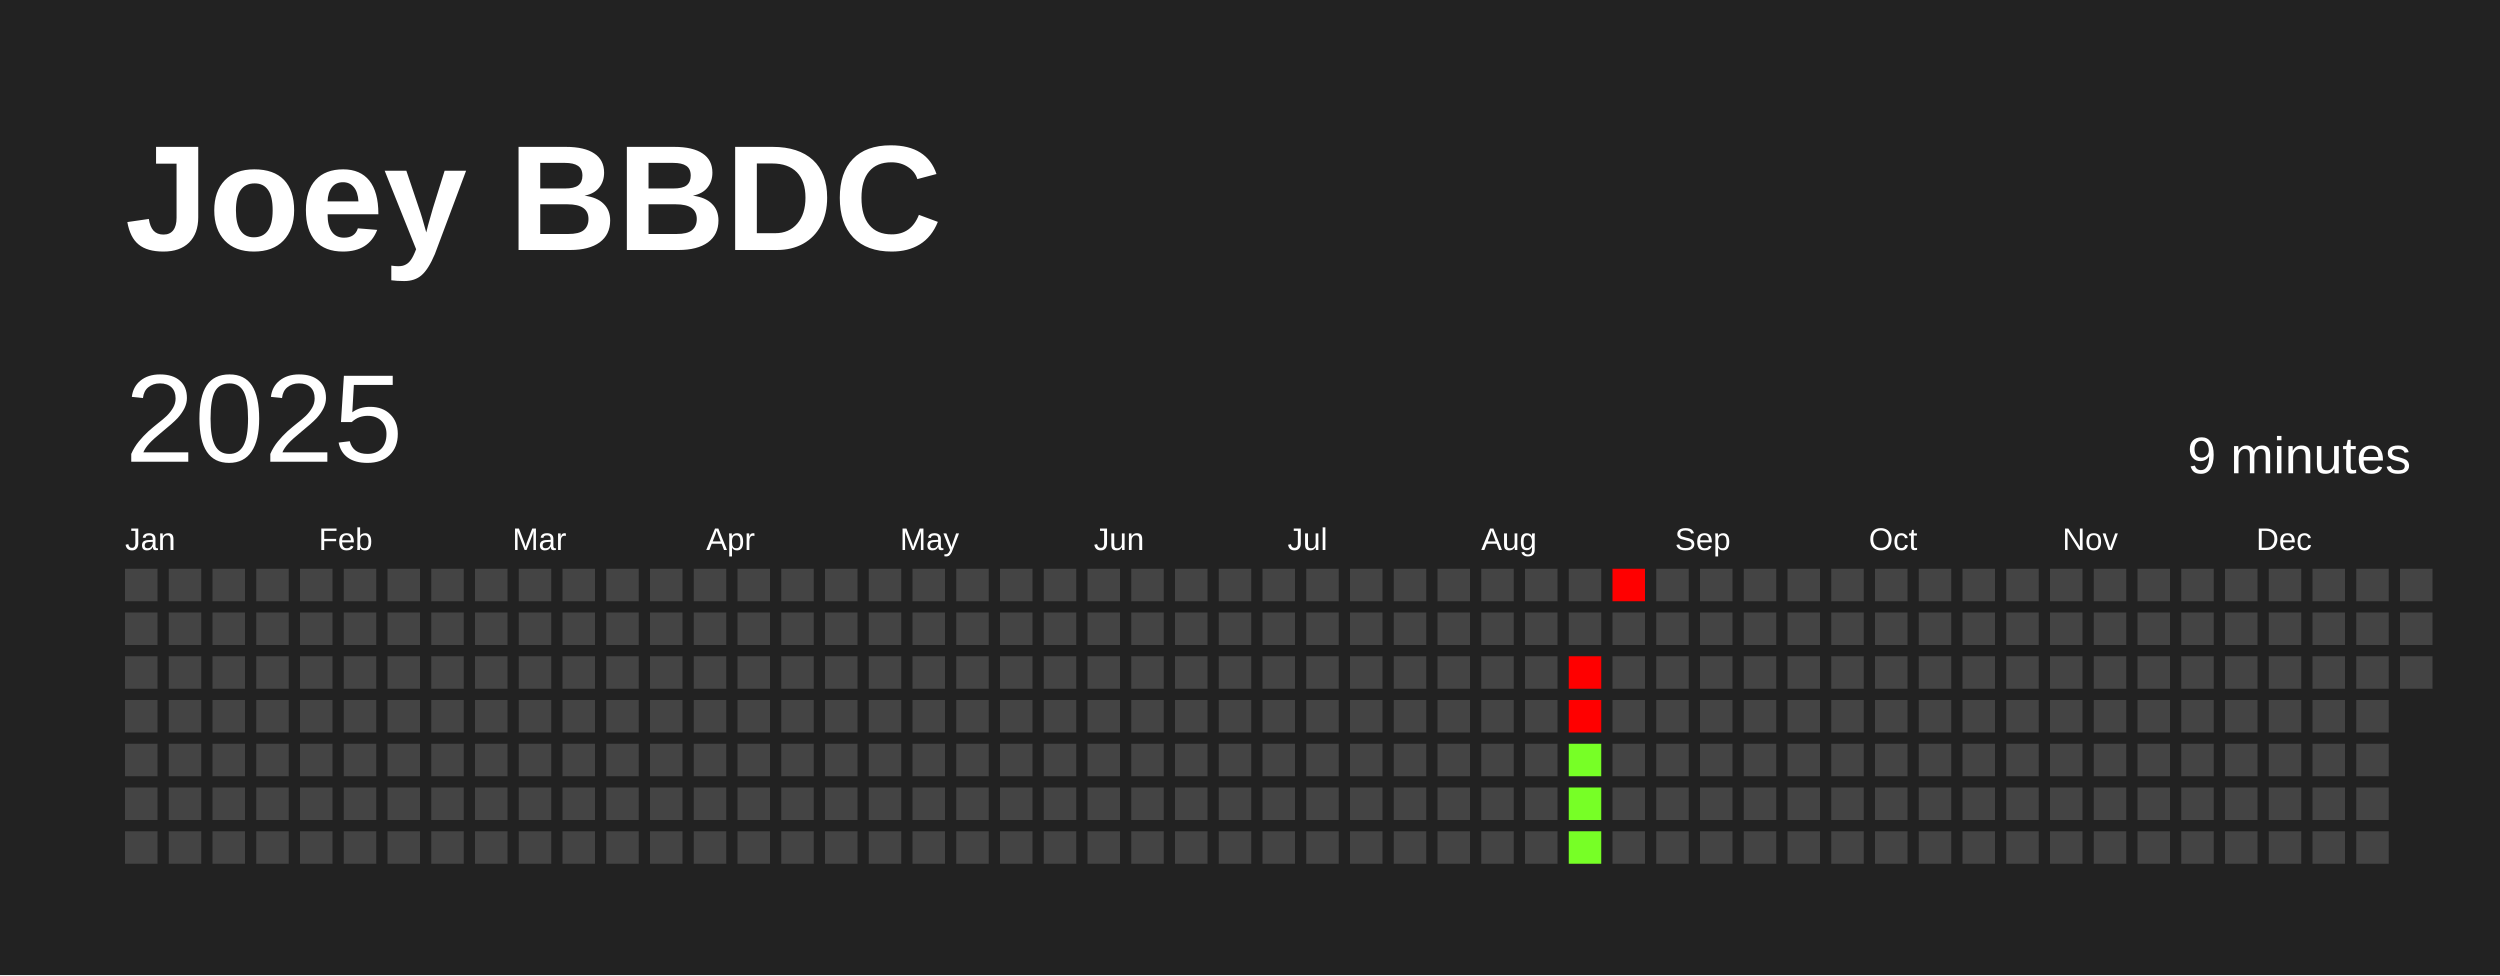
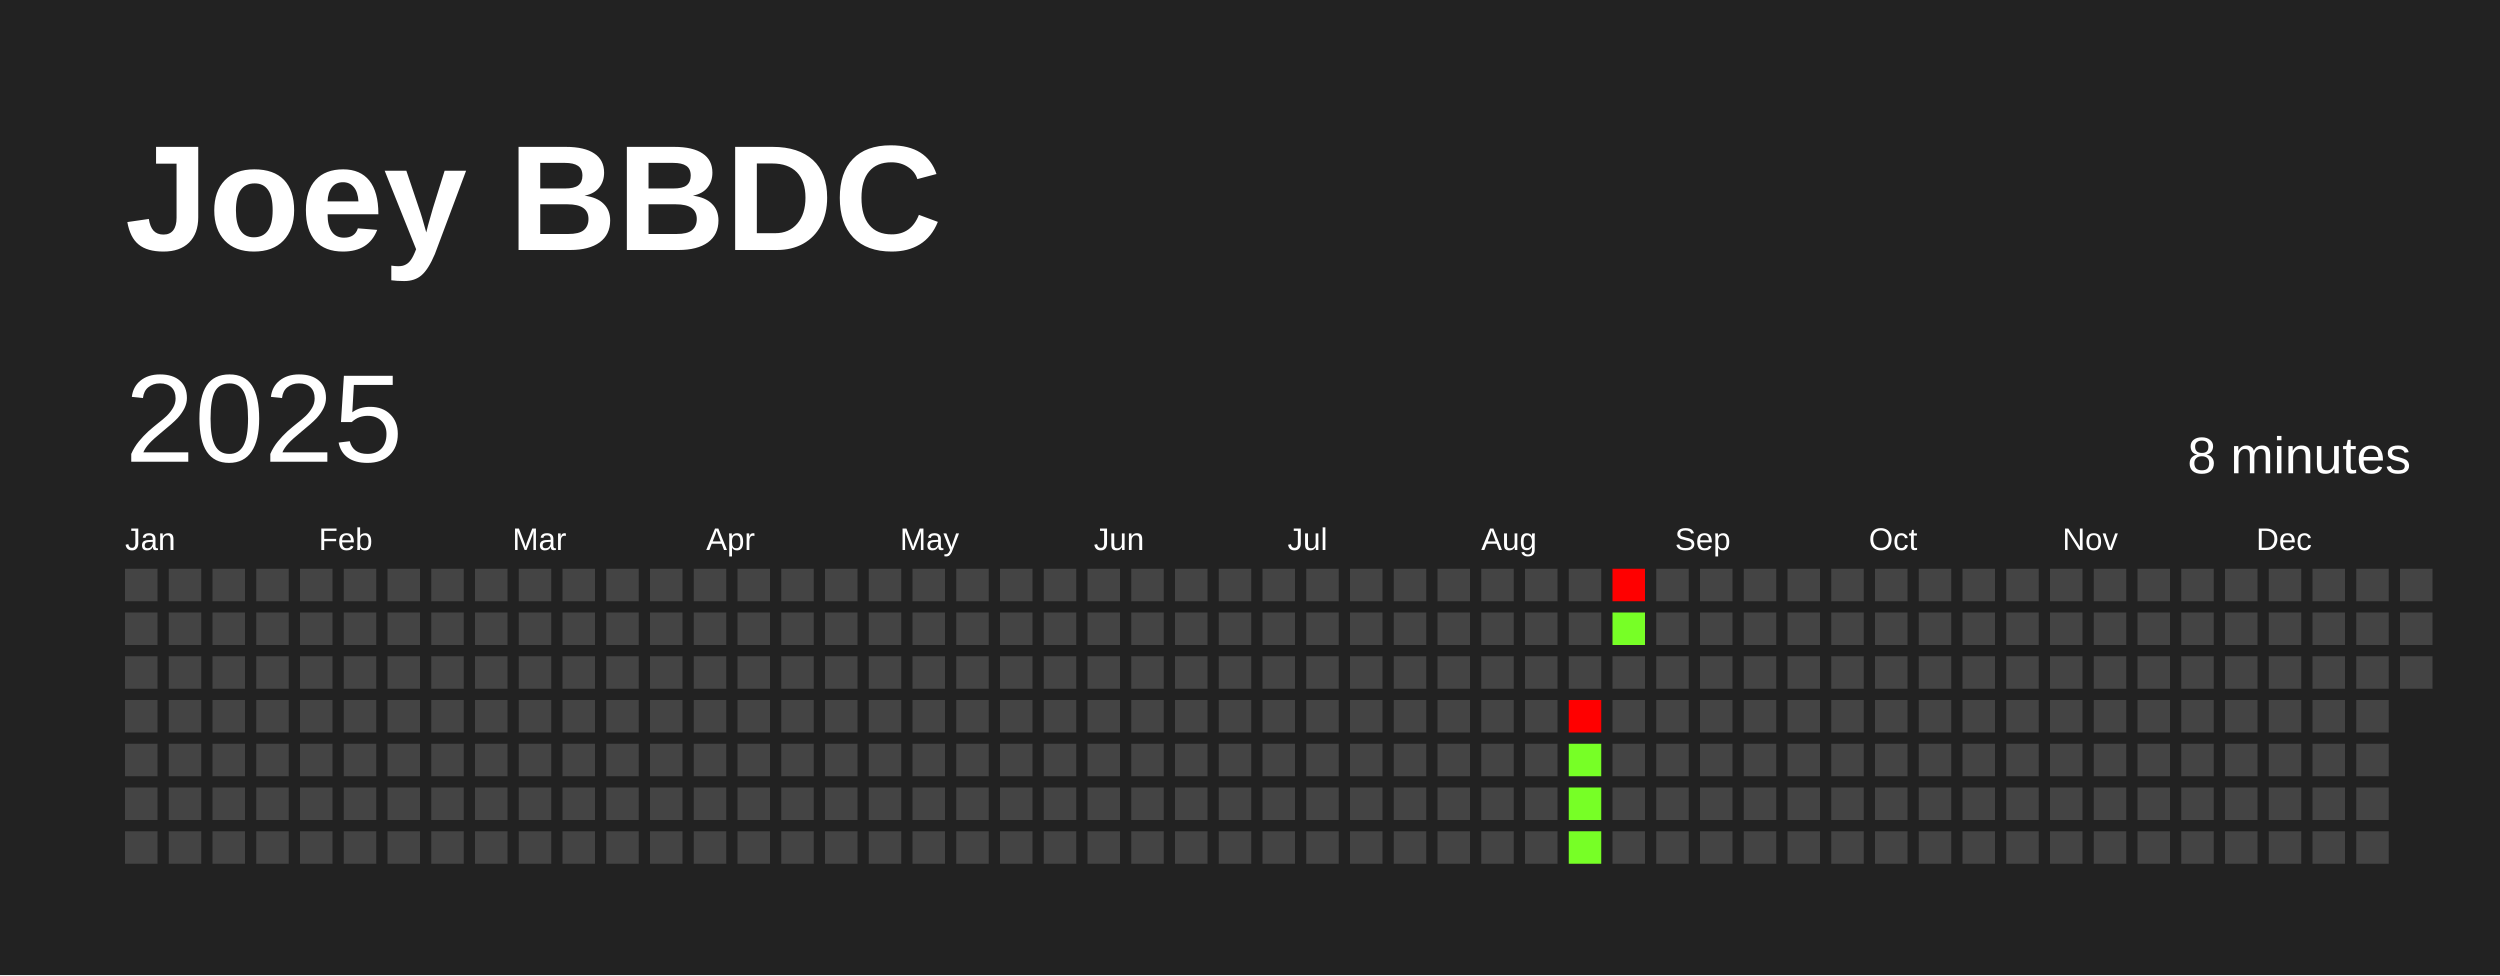
<svg xmlns="http://www.w3.org/2000/svg" baseProfile="full" height="78mm" version="1.1" viewBox="0,0,200,78" width="200mm">
  <defs />
  <rect fill="#222222" height="78" width="200" x="0" y="0" />
  <text fill="#FFFFFF" style="font-size:12px; font-family:Arial; font-weight:bold;" x="10" y="20">Joey BBDC</text>
  <text dominant-baseline="hanging" fill="#FFFFFF" style="font-size:10.0px; font-family:Arial;" x="10" y="30">2025</text>
-   <text dominant-baseline="hanging" fill="#FFFFFF" style="font-size:4.125px; font-family:Arial;" x="175" y="35">9 minutes</text>
+   <text dominant-baseline="hanging" fill="#FFFFFF" style="font-size:4.125px; font-family:Arial;" x="175" y="35">8 minutes</text>
  <text fill="#FFFFFF" style="font-size:2.5px; font-family:Arial" x="10.0" y="44">Jan</text>
  <text fill="#FFFFFF" style="font-size:2.5px; font-family:Arial" x="25.5" y="44">Feb</text>
  <text fill="#FFFFFF" style="font-size:2.5px; font-family:Arial" x="41.0" y="44">Mar</text>
  <text fill="#FFFFFF" style="font-size:2.5px; font-family:Arial" x="56.5" y="44">Apr</text>
  <text fill="#FFFFFF" style="font-size:2.5px; font-family:Arial" x="72.0" y="44">May</text>
  <text fill="#FFFFFF" style="font-size:2.5px; font-family:Arial" x="87.5" y="44">Jun</text>
  <text fill="#FFFFFF" style="font-size:2.5px; font-family:Arial" x="103.0" y="44">Jul</text>
  <text fill="#FFFFFF" style="font-size:2.5px; font-family:Arial" x="118.5" y="44">Aug</text>
  <text fill="#FFFFFF" style="font-size:2.5px; font-family:Arial" x="134.0" y="44">Sep</text>
  <text fill="#FFFFFF" style="font-size:2.5px; font-family:Arial" x="149.5" y="44">Oct</text>
  <text fill="#FFFFFF" style="font-size:2.5px; font-family:Arial" x="165.0" y="44">Nov</text>
  <text fill="#FFFFFF" style="font-size:2.5px; font-family:Arial" x="180.5" y="44">Dec</text>
  <rect fill="#444444" height="2.6" width="2.6" x="10.0" y="45.5" />
  <rect fill="#444444" height="2.6" width="2.6" x="10.0" y="49.0" />
  <rect fill="#444444" height="2.6" width="2.6" x="10.0" y="52.5" />
  <rect fill="#444444" height="2.6" width="2.6" x="10.0" y="56.0" />
  <rect fill="#444444" height="2.6" width="2.6" x="10.0" y="59.5" />
  <rect fill="#444444" height="2.6" width="2.6" x="10.0" y="63.0" />
  <rect fill="#444444" height="2.6" width="2.6" x="10.0" y="66.5" />
  <rect fill="#444444" height="2.6" width="2.6" x="13.5" y="45.5" />
  <rect fill="#444444" height="2.6" width="2.6" x="13.5" y="49.0" />
  <rect fill="#444444" height="2.6" width="2.6" x="13.5" y="52.5" />
  <rect fill="#444444" height="2.6" width="2.6" x="13.5" y="56.0" />
  <rect fill="#444444" height="2.6" width="2.6" x="13.5" y="59.5" />
  <rect fill="#444444" height="2.6" width="2.6" x="13.5" y="63.0" />
  <rect fill="#444444" height="2.6" width="2.6" x="13.5" y="66.5" />
  <rect fill="#444444" height="2.6" width="2.6" x="17.0" y="45.5" />
  <rect fill="#444444" height="2.6" width="2.6" x="17.0" y="49.0" />
  <rect fill="#444444" height="2.6" width="2.6" x="17.0" y="52.5" />
  <rect fill="#444444" height="2.6" width="2.6" x="17.0" y="56.0" />
  <rect fill="#444444" height="2.6" width="2.6" x="17.0" y="59.5" />
  <rect fill="#444444" height="2.6" width="2.6" x="17.0" y="63.0" />
  <rect fill="#444444" height="2.6" width="2.6" x="17.0" y="66.5" />
  <rect fill="#444444" height="2.6" width="2.6" x="20.5" y="45.5" />
  <rect fill="#444444" height="2.6" width="2.6" x="20.5" y="49.0" />
  <rect fill="#444444" height="2.6" width="2.6" x="20.5" y="52.5" />
  <rect fill="#444444" height="2.6" width="2.6" x="20.5" y="56.0" />
  <rect fill="#444444" height="2.6" width="2.6" x="20.5" y="59.5" />
  <rect fill="#444444" height="2.6" width="2.6" x="20.5" y="63.0" />
  <rect fill="#444444" height="2.6" width="2.6" x="20.5" y="66.5" />
  <rect fill="#444444" height="2.6" width="2.6" x="24.0" y="45.5" />
  <rect fill="#444444" height="2.6" width="2.6" x="24.0" y="49.0" />
  <rect fill="#444444" height="2.6" width="2.6" x="24.0" y="52.5" />
  <rect fill="#444444" height="2.6" width="2.6" x="24.0" y="56.0" />
  <rect fill="#444444" height="2.6" width="2.6" x="24.0" y="59.5" />
  <rect fill="#444444" height="2.6" width="2.6" x="24.0" y="63.0" />
  <rect fill="#444444" height="2.6" width="2.6" x="24.0" y="66.5" />
  <rect fill="#444444" height="2.6" width="2.6" x="27.5" y="45.5" />
  <rect fill="#444444" height="2.6" width="2.6" x="27.5" y="49.0" />
  <rect fill="#444444" height="2.6" width="2.6" x="27.5" y="52.5" />
  <rect fill="#444444" height="2.6" width="2.6" x="27.5" y="56.0" />
  <rect fill="#444444" height="2.6" width="2.6" x="27.5" y="59.5" />
  <rect fill="#444444" height="2.6" width="2.6" x="27.5" y="63.0" />
  <rect fill="#444444" height="2.6" width="2.6" x="27.5" y="66.5" />
  <rect fill="#444444" height="2.6" width="2.6" x="31.0" y="45.5" />
  <rect fill="#444444" height="2.6" width="2.6" x="31.0" y="49.0" />
  <rect fill="#444444" height="2.6" width="2.6" x="31.0" y="52.5" />
  <rect fill="#444444" height="2.6" width="2.6" x="31.0" y="56.0" />
  <rect fill="#444444" height="2.6" width="2.6" x="31.0" y="59.5" />
  <rect fill="#444444" height="2.6" width="2.6" x="31.0" y="63.0" />
  <rect fill="#444444" height="2.6" width="2.6" x="31.0" y="66.5" />
  <rect fill="#444444" height="2.6" width="2.6" x="34.5" y="45.5" />
  <rect fill="#444444" height="2.6" width="2.6" x="34.5" y="49.0" />
  <rect fill="#444444" height="2.6" width="2.6" x="34.5" y="52.5" />
  <rect fill="#444444" height="2.6" width="2.6" x="34.5" y="56.0" />
  <rect fill="#444444" height="2.6" width="2.6" x="34.5" y="59.5" />
  <rect fill="#444444" height="2.6" width="2.6" x="34.5" y="63.0" />
  <rect fill="#444444" height="2.6" width="2.6" x="34.5" y="66.5" />
  <rect fill="#444444" height="2.6" width="2.6" x="38.0" y="45.5" />
  <rect fill="#444444" height="2.6" width="2.6" x="38.0" y="49.0" />
  <rect fill="#444444" height="2.6" width="2.6" x="38.0" y="52.5" />
  <rect fill="#444444" height="2.6" width="2.6" x="38.0" y="56.0" />
  <rect fill="#444444" height="2.6" width="2.6" x="38.0" y="59.5" />
  <rect fill="#444444" height="2.6" width="2.6" x="38.0" y="63.0" />
  <rect fill="#444444" height="2.6" width="2.6" x="38.0" y="66.5" />
  <rect fill="#444444" height="2.6" width="2.6" x="41.5" y="45.5" />
  <rect fill="#444444" height="2.6" width="2.6" x="41.5" y="49.0" />
  <rect fill="#444444" height="2.6" width="2.6" x="41.5" y="52.5" />
  <rect fill="#444444" height="2.6" width="2.6" x="41.5" y="56.0" />
  <rect fill="#444444" height="2.6" width="2.6" x="41.5" y="59.5" />
  <rect fill="#444444" height="2.6" width="2.6" x="41.5" y="63.0" />
  <rect fill="#444444" height="2.6" width="2.6" x="41.5" y="66.5" />
  <rect fill="#444444" height="2.6" width="2.6" x="45.0" y="45.5" />
  <rect fill="#444444" height="2.6" width="2.6" x="45.0" y="49.0" />
  <rect fill="#444444" height="2.6" width="2.6" x="45.0" y="52.5" />
  <rect fill="#444444" height="2.6" width="2.6" x="45.0" y="56.0" />
  <rect fill="#444444" height="2.6" width="2.6" x="45.0" y="59.5" />
  <rect fill="#444444" height="2.6" width="2.6" x="45.0" y="63.0" />
  <rect fill="#444444" height="2.6" width="2.6" x="45.0" y="66.5" />
  <rect fill="#444444" height="2.6" width="2.6" x="48.5" y="45.5" />
  <rect fill="#444444" height="2.6" width="2.6" x="48.5" y="49.0" />
  <rect fill="#444444" height="2.6" width="2.6" x="48.5" y="52.5" />
  <rect fill="#444444" height="2.6" width="2.6" x="48.5" y="56.0" />
  <rect fill="#444444" height="2.6" width="2.6" x="48.5" y="59.5" />
  <rect fill="#444444" height="2.6" width="2.6" x="48.5" y="63.0" />
  <rect fill="#444444" height="2.6" width="2.6" x="48.5" y="66.5" />
  <rect fill="#444444" height="2.6" width="2.6" x="52.0" y="45.5" />
  <rect fill="#444444" height="2.6" width="2.6" x="52.0" y="49.0" />
  <rect fill="#444444" height="2.6" width="2.6" x="52.0" y="52.5" />
  <rect fill="#444444" height="2.6" width="2.6" x="52.0" y="56.0" />
  <rect fill="#444444" height="2.6" width="2.6" x="52.0" y="59.5" />
  <rect fill="#444444" height="2.6" width="2.6" x="52.0" y="63.0" />
  <rect fill="#444444" height="2.6" width="2.6" x="52.0" y="66.5" />
  <rect fill="#444444" height="2.6" width="2.6" x="55.5" y="45.5" />
  <rect fill="#444444" height="2.6" width="2.6" x="55.5" y="49.0" />
  <rect fill="#444444" height="2.6" width="2.6" x="55.5" y="52.5" />
  <rect fill="#444444" height="2.6" width="2.6" x="55.5" y="56.0" />
  <rect fill="#444444" height="2.6" width="2.6" x="55.5" y="59.5" />
  <rect fill="#444444" height="2.6" width="2.6" x="55.5" y="63.0" />
  <rect fill="#444444" height="2.6" width="2.6" x="55.5" y="66.5" />
  <rect fill="#444444" height="2.6" width="2.6" x="59.0" y="45.5" />
  <rect fill="#444444" height="2.6" width="2.6" x="59.0" y="49.0" />
  <rect fill="#444444" height="2.6" width="2.6" x="59.0" y="52.5" />
  <rect fill="#444444" height="2.6" width="2.6" x="59.0" y="56.0" />
  <rect fill="#444444" height="2.6" width="2.6" x="59.0" y="59.5" />
  <rect fill="#444444" height="2.6" width="2.6" x="59.0" y="63.0" />
  <rect fill="#444444" height="2.6" width="2.6" x="59.0" y="66.5" />
  <rect fill="#444444" height="2.6" width="2.6" x="62.5" y="45.5" />
  <rect fill="#444444" height="2.6" width="2.6" x="62.5" y="49.0" />
  <rect fill="#444444" height="2.6" width="2.6" x="62.5" y="52.5" />
  <rect fill="#444444" height="2.6" width="2.6" x="62.5" y="56.0" />
  <rect fill="#444444" height="2.6" width="2.6" x="62.5" y="59.5" />
  <rect fill="#444444" height="2.6" width="2.6" x="62.5" y="63.0" />
  <rect fill="#444444" height="2.6" width="2.6" x="62.5" y="66.5" />
  <rect fill="#444444" height="2.6" width="2.6" x="66.0" y="45.5" />
  <rect fill="#444444" height="2.6" width="2.6" x="66.0" y="49.0" />
  <rect fill="#444444" height="2.6" width="2.6" x="66.0" y="52.5" />
  <rect fill="#444444" height="2.6" width="2.6" x="66.0" y="56.0" />
  <rect fill="#444444" height="2.6" width="2.6" x="66.0" y="59.5" />
  <rect fill="#444444" height="2.6" width="2.6" x="66.0" y="63.0" />
  <rect fill="#444444" height="2.6" width="2.6" x="66.0" y="66.5" />
  <rect fill="#444444" height="2.6" width="2.6" x="69.5" y="45.5" />
  <rect fill="#444444" height="2.6" width="2.6" x="69.5" y="49.0" />
  <rect fill="#444444" height="2.6" width="2.6" x="69.5" y="52.5" />
  <rect fill="#444444" height="2.6" width="2.6" x="69.5" y="56.0" />
  <rect fill="#444444" height="2.6" width="2.6" x="69.5" y="59.5" />
  <rect fill="#444444" height="2.6" width="2.6" x="69.5" y="63.0" />
  <rect fill="#444444" height="2.6" width="2.6" x="69.5" y="66.5" />
  <rect fill="#444444" height="2.6" width="2.6" x="73.0" y="45.5" />
  <rect fill="#444444" height="2.6" width="2.6" x="73.0" y="49.0" />
  <rect fill="#444444" height="2.6" width="2.6" x="73.0" y="52.5" />
  <rect fill="#444444" height="2.6" width="2.6" x="73.0" y="56.0" />
  <rect fill="#444444" height="2.6" width="2.6" x="73.0" y="59.5" />
  <rect fill="#444444" height="2.6" width="2.6" x="73.0" y="63.0" />
  <rect fill="#444444" height="2.6" width="2.6" x="73.0" y="66.5" />
  <rect fill="#444444" height="2.6" width="2.6" x="76.5" y="45.5" />
  <rect fill="#444444" height="2.6" width="2.6" x="76.5" y="49.0" />
  <rect fill="#444444" height="2.6" width="2.6" x="76.5" y="52.5" />
  <rect fill="#444444" height="2.6" width="2.6" x="76.5" y="56.0" />
  <rect fill="#444444" height="2.6" width="2.6" x="76.5" y="59.5" />
  <rect fill="#444444" height="2.6" width="2.6" x="76.5" y="63.0" />
  <rect fill="#444444" height="2.6" width="2.6" x="76.5" y="66.5" />
  <rect fill="#444444" height="2.6" width="2.6" x="80.0" y="45.5" />
  <rect fill="#444444" height="2.6" width="2.6" x="80.0" y="49.0" />
  <rect fill="#444444" height="2.6" width="2.6" x="80.0" y="52.5" />
  <rect fill="#444444" height="2.6" width="2.6" x="80.0" y="56.0" />
  <rect fill="#444444" height="2.6" width="2.6" x="80.0" y="59.5" />
  <rect fill="#444444" height="2.6" width="2.6" x="80.0" y="63.0" />
  <rect fill="#444444" height="2.6" width="2.6" x="80.0" y="66.5" />
  <rect fill="#444444" height="2.6" width="2.6" x="83.5" y="45.5" />
  <rect fill="#444444" height="2.6" width="2.6" x="83.5" y="49.0" />
  <rect fill="#444444" height="2.6" width="2.6" x="83.5" y="52.5" />
  <rect fill="#444444" height="2.6" width="2.6" x="83.5" y="56.0" />
  <rect fill="#444444" height="2.6" width="2.6" x="83.5" y="59.5" />
  <rect fill="#444444" height="2.6" width="2.6" x="83.5" y="63.0" />
  <rect fill="#444444" height="2.6" width="2.6" x="83.5" y="66.5" />
  <rect fill="#444444" height="2.6" width="2.6" x="87.0" y="45.5" />
  <rect fill="#444444" height="2.6" width="2.6" x="87.0" y="49.0" />
  <rect fill="#444444" height="2.6" width="2.6" x="87.0" y="52.5" />
  <rect fill="#444444" height="2.6" width="2.6" x="87.0" y="56.0" />
  <rect fill="#444444" height="2.6" width="2.6" x="87.0" y="59.5" />
  <rect fill="#444444" height="2.6" width="2.6" x="87.0" y="63.0" />
  <rect fill="#444444" height="2.6" width="2.6" x="87.0" y="66.5" />
  <rect fill="#444444" height="2.6" width="2.6" x="90.5" y="45.5" />
  <rect fill="#444444" height="2.6" width="2.6" x="90.5" y="49.0" />
  <rect fill="#444444" height="2.6" width="2.6" x="90.5" y="52.5" />
  <rect fill="#444444" height="2.6" width="2.6" x="90.5" y="56.0" />
  <rect fill="#444444" height="2.6" width="2.6" x="90.5" y="59.5" />
  <rect fill="#444444" height="2.6" width="2.6" x="90.5" y="63.0" />
  <rect fill="#444444" height="2.6" width="2.6" x="90.5" y="66.5" />
  <rect fill="#444444" height="2.6" width="2.6" x="94.0" y="45.5" />
  <rect fill="#444444" height="2.6" width="2.6" x="94.0" y="49.0" />
  <rect fill="#444444" height="2.6" width="2.6" x="94.0" y="52.5" />
  <rect fill="#444444" height="2.6" width="2.6" x="94.0" y="56.0" />
  <rect fill="#444444" height="2.6" width="2.6" x="94.0" y="59.5" />
  <rect fill="#444444" height="2.6" width="2.6" x="94.0" y="63.0" />
  <rect fill="#444444" height="2.6" width="2.6" x="94.0" y="66.5" />
  <rect fill="#444444" height="2.6" width="2.6" x="97.5" y="45.5" />
  <rect fill="#444444" height="2.6" width="2.6" x="97.5" y="49.0" />
  <rect fill="#444444" height="2.6" width="2.6" x="97.5" y="52.5" />
  <rect fill="#444444" height="2.6" width="2.6" x="97.5" y="56.0" />
  <rect fill="#444444" height="2.6" width="2.6" x="97.5" y="59.5" />
  <rect fill="#444444" height="2.6" width="2.6" x="97.5" y="63.0" />
  <rect fill="#444444" height="2.6" width="2.6" x="97.5" y="66.5" />
  <rect fill="#444444" height="2.6" width="2.6" x="101.0" y="45.5" />
  <rect fill="#444444" height="2.6" width="2.6" x="101.0" y="49.0" />
  <rect fill="#444444" height="2.6" width="2.6" x="101.0" y="52.5" />
  <rect fill="#444444" height="2.6" width="2.6" x="101.0" y="56.0" />
  <rect fill="#444444" height="2.6" width="2.6" x="101.0" y="59.5" />
  <rect fill="#444444" height="2.6" width="2.6" x="101.0" y="63.0" />
  <rect fill="#444444" height="2.6" width="2.6" x="101.0" y="66.5" />
  <rect fill="#444444" height="2.6" width="2.6" x="104.5" y="45.5" />
  <rect fill="#444444" height="2.6" width="2.6" x="104.5" y="49.0" />
  <rect fill="#444444" height="2.6" width="2.6" x="104.5" y="52.5" />
  <rect fill="#444444" height="2.6" width="2.6" x="104.5" y="56.0" />
  <rect fill="#444444" height="2.6" width="2.6" x="104.5" y="59.5" />
  <rect fill="#444444" height="2.6" width="2.6" x="104.5" y="63.0" />
  <rect fill="#444444" height="2.6" width="2.6" x="104.5" y="66.5" />
  <rect fill="#444444" height="2.6" width="2.6" x="108.0" y="45.5" />
  <rect fill="#444444" height="2.6" width="2.6" x="108.0" y="49.0" />
  <rect fill="#444444" height="2.6" width="2.6" x="108.0" y="52.5" />
  <rect fill="#444444" height="2.6" width="2.6" x="108.0" y="56.0" />
  <rect fill="#444444" height="2.6" width="2.6" x="108.0" y="59.5" />
  <rect fill="#444444" height="2.6" width="2.6" x="108.0" y="63.0" />
  <rect fill="#444444" height="2.6" width="2.6" x="108.0" y="66.5" />
  <rect fill="#444444" height="2.6" width="2.6" x="111.5" y="45.5" />
  <rect fill="#444444" height="2.6" width="2.6" x="111.5" y="49.0" />
  <rect fill="#444444" height="2.6" width="2.6" x="111.5" y="52.5" />
  <rect fill="#444444" height="2.6" width="2.6" x="111.5" y="56.0" />
  <rect fill="#444444" height="2.6" width="2.6" x="111.5" y="59.5" />
  <rect fill="#444444" height="2.6" width="2.6" x="111.5" y="63.0" />
  <rect fill="#444444" height="2.6" width="2.6" x="111.5" y="66.5" />
  <rect fill="#444444" height="2.6" width="2.6" x="115.0" y="45.5" />
  <rect fill="#444444" height="2.6" width="2.6" x="115.0" y="49.0" />
  <rect fill="#444444" height="2.6" width="2.6" x="115.0" y="52.5" />
  <rect fill="#444444" height="2.6" width="2.6" x="115.0" y="56.0" />
  <rect fill="#444444" height="2.6" width="2.6" x="115.0" y="59.5" />
  <rect fill="#444444" height="2.6" width="2.6" x="115.0" y="63.0" />
  <rect fill="#444444" height="2.6" width="2.6" x="115.0" y="66.5" />
  <rect fill="#444444" height="2.6" width="2.6" x="118.5" y="45.5" />
  <rect fill="#444444" height="2.6" width="2.6" x="118.5" y="49.0" />
  <rect fill="#444444" height="2.6" width="2.6" x="118.5" y="52.5" />
  <rect fill="#444444" height="2.6" width="2.6" x="118.5" y="56.0" />
  <rect fill="#444444" height="2.6" width="2.6" x="118.5" y="59.5" />
  <rect fill="#444444" height="2.6" width="2.6" x="118.5" y="63.0" />
  <rect fill="#444444" height="2.6" width="2.6" x="118.5" y="66.5" />
  <rect fill="#444444" height="2.6" width="2.6" x="122.0" y="45.5" />
  <rect fill="#444444" height="2.6" width="2.6" x="122.0" y="49.0" />
  <rect fill="#444444" height="2.6" width="2.6" x="122.0" y="52.5" />
  <rect fill="#444444" height="2.6" width="2.6" x="122.0" y="56.0" />
  <rect fill="#444444" height="2.6" width="2.6" x="122.0" y="59.5" />
  <rect fill="#444444" height="2.6" width="2.6" x="122.0" y="63.0" />
  <rect fill="#444444" height="2.6" width="2.6" x="122.0" y="66.5" />
  <rect fill="#444444" height="2.6" width="2.6" x="125.5" y="45.5" />
  <rect fill="#444444" height="2.6" width="2.6" x="125.5" y="49.0" />
-   <rect fill="red" height="2.6" width="2.6" x="125.5" y="52.5" />
+   <rect fill="#444444" height="2.6" width="2.6" x="125.5" y="52.5" />
  <rect fill="red" height="2.6" width="2.6" x="125.5" y="56.0" />
  <rect fill="#77ff26" height="2.6" width="2.6" x="125.5" y="59.5" />
  <rect fill="#77ff26" height="2.6" width="2.6" x="125.5" y="63.0" />
  <rect fill="#77ff26" height="2.6" width="2.6" x="125.5" y="66.5" />
  <rect fill="red" height="2.6" width="2.6" x="129.0" y="45.5" />
-   <rect fill="#444444" height="2.6" width="2.6" x="129.0" y="49.0" />
+   <rect fill="#77ff26" height="2.6" width="2.6" x="129.0" y="49.0" />
  <rect fill="#444444" height="2.6" width="2.6" x="129.0" y="52.5" />
  <rect fill="#444444" height="2.6" width="2.6" x="129.0" y="56.0" />
  <rect fill="#444444" height="2.6" width="2.6" x="129.0" y="59.5" />
  <rect fill="#444444" height="2.6" width="2.6" x="129.0" y="63.0" />
  <rect fill="#444444" height="2.6" width="2.6" x="129.0" y="66.5" />
  <rect fill="#444444" height="2.6" width="2.6" x="132.5" y="45.5" />
  <rect fill="#444444" height="2.6" width="2.6" x="132.5" y="49.0" />
  <rect fill="#444444" height="2.6" width="2.6" x="132.5" y="52.5" />
  <rect fill="#444444" height="2.6" width="2.6" x="132.5" y="56.0" />
  <rect fill="#444444" height="2.6" width="2.6" x="132.5" y="59.5" />
  <rect fill="#444444" height="2.6" width="2.6" x="132.5" y="63.0" />
  <rect fill="#444444" height="2.6" width="2.6" x="132.5" y="66.5" />
  <rect fill="#444444" height="2.6" width="2.6" x="136.0" y="45.5" />
  <rect fill="#444444" height="2.6" width="2.6" x="136.0" y="49.0" />
  <rect fill="#444444" height="2.6" width="2.6" x="136.0" y="52.5" />
  <rect fill="#444444" height="2.6" width="2.6" x="136.0" y="56.0" />
  <rect fill="#444444" height="2.6" width="2.6" x="136.0" y="59.5" />
  <rect fill="#444444" height="2.6" width="2.6" x="136.0" y="63.0" />
  <rect fill="#444444" height="2.6" width="2.6" x="136.0" y="66.5" />
  <rect fill="#444444" height="2.6" width="2.6" x="139.5" y="45.5" />
  <rect fill="#444444" height="2.6" width="2.6" x="139.5" y="49.0" />
  <rect fill="#444444" height="2.6" width="2.6" x="139.5" y="52.5" />
  <rect fill="#444444" height="2.6" width="2.6" x="139.5" y="56.0" />
  <rect fill="#444444" height="2.6" width="2.6" x="139.5" y="59.5" />
  <rect fill="#444444" height="2.6" width="2.6" x="139.5" y="63.0" />
  <rect fill="#444444" height="2.6" width="2.6" x="139.5" y="66.5" />
  <rect fill="#444444" height="2.6" width="2.6" x="143.0" y="45.5" />
  <rect fill="#444444" height="2.6" width="2.6" x="143.0" y="49.0" />
  <rect fill="#444444" height="2.6" width="2.6" x="143.0" y="52.5" />
  <rect fill="#444444" height="2.6" width="2.6" x="143.0" y="56.0" />
  <rect fill="#444444" height="2.6" width="2.6" x="143.0" y="59.5" />
  <rect fill="#444444" height="2.6" width="2.6" x="143.0" y="63.0" />
  <rect fill="#444444" height="2.6" width="2.6" x="143.0" y="66.5" />
  <rect fill="#444444" height="2.6" width="2.6" x="146.5" y="45.5" />
  <rect fill="#444444" height="2.6" width="2.6" x="146.5" y="49.0" />
  <rect fill="#444444" height="2.6" width="2.6" x="146.5" y="52.5" />
  <rect fill="#444444" height="2.6" width="2.6" x="146.5" y="56.0" />
  <rect fill="#444444" height="2.6" width="2.6" x="146.5" y="59.5" />
  <rect fill="#444444" height="2.6" width="2.6" x="146.5" y="63.0" />
  <rect fill="#444444" height="2.6" width="2.6" x="146.5" y="66.5" />
  <rect fill="#444444" height="2.6" width="2.6" x="150.0" y="45.5" />
  <rect fill="#444444" height="2.6" width="2.6" x="150.0" y="49.0" />
  <rect fill="#444444" height="2.6" width="2.6" x="150.0" y="52.5" />
  <rect fill="#444444" height="2.6" width="2.6" x="150.0" y="56.0" />
  <rect fill="#444444" height="2.6" width="2.6" x="150.0" y="59.5" />
  <rect fill="#444444" height="2.6" width="2.6" x="150.0" y="63.0" />
  <rect fill="#444444" height="2.6" width="2.6" x="150.0" y="66.5" />
  <rect fill="#444444" height="2.6" width="2.6" x="153.5" y="45.5" />
  <rect fill="#444444" height="2.6" width="2.6" x="153.5" y="49.0" />
  <rect fill="#444444" height="2.6" width="2.6" x="153.5" y="52.5" />
  <rect fill="#444444" height="2.6" width="2.6" x="153.5" y="56.0" />
  <rect fill="#444444" height="2.6" width="2.6" x="153.5" y="59.5" />
  <rect fill="#444444" height="2.6" width="2.6" x="153.5" y="63.0" />
  <rect fill="#444444" height="2.6" width="2.6" x="153.5" y="66.5" />
  <rect fill="#444444" height="2.6" width="2.6" x="157.0" y="45.5" />
  <rect fill="#444444" height="2.6" width="2.6" x="157.0" y="49.0" />
  <rect fill="#444444" height="2.6" width="2.6" x="157.0" y="52.5" />
  <rect fill="#444444" height="2.6" width="2.6" x="157.0" y="56.0" />
  <rect fill="#444444" height="2.6" width="2.6" x="157.0" y="59.5" />
  <rect fill="#444444" height="2.6" width="2.6" x="157.0" y="63.0" />
  <rect fill="#444444" height="2.6" width="2.6" x="157.0" y="66.5" />
  <rect fill="#444444" height="2.6" width="2.6" x="160.5" y="45.5" />
  <rect fill="#444444" height="2.6" width="2.6" x="160.5" y="49.0" />
  <rect fill="#444444" height="2.6" width="2.6" x="160.5" y="52.5" />
  <rect fill="#444444" height="2.6" width="2.6" x="160.5" y="56.0" />
  <rect fill="#444444" height="2.6" width="2.6" x="160.5" y="59.5" />
  <rect fill="#444444" height="2.6" width="2.6" x="160.5" y="63.0" />
  <rect fill="#444444" height="2.6" width="2.6" x="160.5" y="66.5" />
  <rect fill="#444444" height="2.6" width="2.6" x="164.0" y="45.5" />
  <rect fill="#444444" height="2.6" width="2.6" x="164.0" y="49.0" />
  <rect fill="#444444" height="2.6" width="2.6" x="164.0" y="52.5" />
  <rect fill="#444444" height="2.6" width="2.6" x="164.0" y="56.0" />
  <rect fill="#444444" height="2.6" width="2.6" x="164.0" y="59.5" />
  <rect fill="#444444" height="2.6" width="2.6" x="164.0" y="63.0" />
  <rect fill="#444444" height="2.6" width="2.6" x="164.0" y="66.5" />
  <rect fill="#444444" height="2.6" width="2.6" x="167.5" y="45.5" />
  <rect fill="#444444" height="2.6" width="2.6" x="167.5" y="49.0" />
  <rect fill="#444444" height="2.6" width="2.6" x="167.5" y="52.5" />
  <rect fill="#444444" height="2.6" width="2.6" x="167.5" y="56.0" />
  <rect fill="#444444" height="2.6" width="2.6" x="167.5" y="59.5" />
  <rect fill="#444444" height="2.6" width="2.6" x="167.5" y="63.0" />
  <rect fill="#444444" height="2.6" width="2.6" x="167.5" y="66.5" />
  <rect fill="#444444" height="2.6" width="2.6" x="171.0" y="45.5" />
  <rect fill="#444444" height="2.6" width="2.6" x="171.0" y="49.0" />
  <rect fill="#444444" height="2.6" width="2.6" x="171.0" y="52.5" />
  <rect fill="#444444" height="2.6" width="2.6" x="171.0" y="56.0" />
  <rect fill="#444444" height="2.6" width="2.6" x="171.0" y="59.5" />
  <rect fill="#444444" height="2.6" width="2.6" x="171.0" y="63.0" />
  <rect fill="#444444" height="2.6" width="2.6" x="171.0" y="66.5" />
  <rect fill="#444444" height="2.6" width="2.6" x="174.5" y="45.5" />
  <rect fill="#444444" height="2.6" width="2.6" x="174.5" y="49.0" />
  <rect fill="#444444" height="2.6" width="2.6" x="174.5" y="52.5" />
  <rect fill="#444444" height="2.6" width="2.6" x="174.5" y="56.0" />
  <rect fill="#444444" height="2.6" width="2.6" x="174.5" y="59.5" />
  <rect fill="#444444" height="2.6" width="2.6" x="174.5" y="63.0" />
  <rect fill="#444444" height="2.6" width="2.6" x="174.5" y="66.5" />
  <rect fill="#444444" height="2.6" width="2.6" x="178.0" y="45.5" />
  <rect fill="#444444" height="2.6" width="2.6" x="178.0" y="49.0" />
  <rect fill="#444444" height="2.6" width="2.6" x="178.0" y="52.5" />
  <rect fill="#444444" height="2.6" width="2.6" x="178.0" y="56.0" />
  <rect fill="#444444" height="2.6" width="2.6" x="178.0" y="59.5" />
  <rect fill="#444444" height="2.6" width="2.6" x="178.0" y="63.0" />
  <rect fill="#444444" height="2.6" width="2.6" x="178.0" y="66.5" />
  <rect fill="#444444" height="2.6" width="2.6" x="181.5" y="45.5" />
  <rect fill="#444444" height="2.6" width="2.6" x="181.5" y="49.0" />
  <rect fill="#444444" height="2.6" width="2.6" x="181.5" y="52.5" />
  <rect fill="#444444" height="2.6" width="2.6" x="181.5" y="56.0" />
  <rect fill="#444444" height="2.6" width="2.6" x="181.5" y="59.5" />
  <rect fill="#444444" height="2.6" width="2.6" x="181.5" y="63.0" />
  <rect fill="#444444" height="2.6" width="2.6" x="181.5" y="66.5" />
  <rect fill="#444444" height="2.6" width="2.6" x="185.0" y="45.5" />
  <rect fill="#444444" height="2.6" width="2.6" x="185.0" y="49.0" />
  <rect fill="#444444" height="2.6" width="2.6" x="185.0" y="52.5" />
  <rect fill="#444444" height="2.6" width="2.6" x="185.0" y="56.0" />
  <rect fill="#444444" height="2.6" width="2.6" x="185.0" y="59.5" />
  <rect fill="#444444" height="2.6" width="2.6" x="185.0" y="63.0" />
  <rect fill="#444444" height="2.6" width="2.6" x="185.0" y="66.5" />
  <rect fill="#444444" height="2.6" width="2.6" x="188.5" y="45.5" />
  <rect fill="#444444" height="2.6" width="2.6" x="188.5" y="49.0" />
  <rect fill="#444444" height="2.6" width="2.6" x="188.5" y="52.5" />
  <rect fill="#444444" height="2.6" width="2.6" x="188.5" y="56.0" />
  <rect fill="#444444" height="2.6" width="2.6" x="188.5" y="59.5" />
  <rect fill="#444444" height="2.6" width="2.6" x="188.5" y="63.0" />
  <rect fill="#444444" height="2.6" width="2.6" x="188.5" y="66.5" />
  <rect fill="#444444" height="2.6" width="2.6" x="192.0" y="45.5" />
  <rect fill="#444444" height="2.6" width="2.6" x="192.0" y="49.0" />
  <rect fill="#444444" height="2.6" width="2.6" x="192.0" y="52.5" />
</svg>
